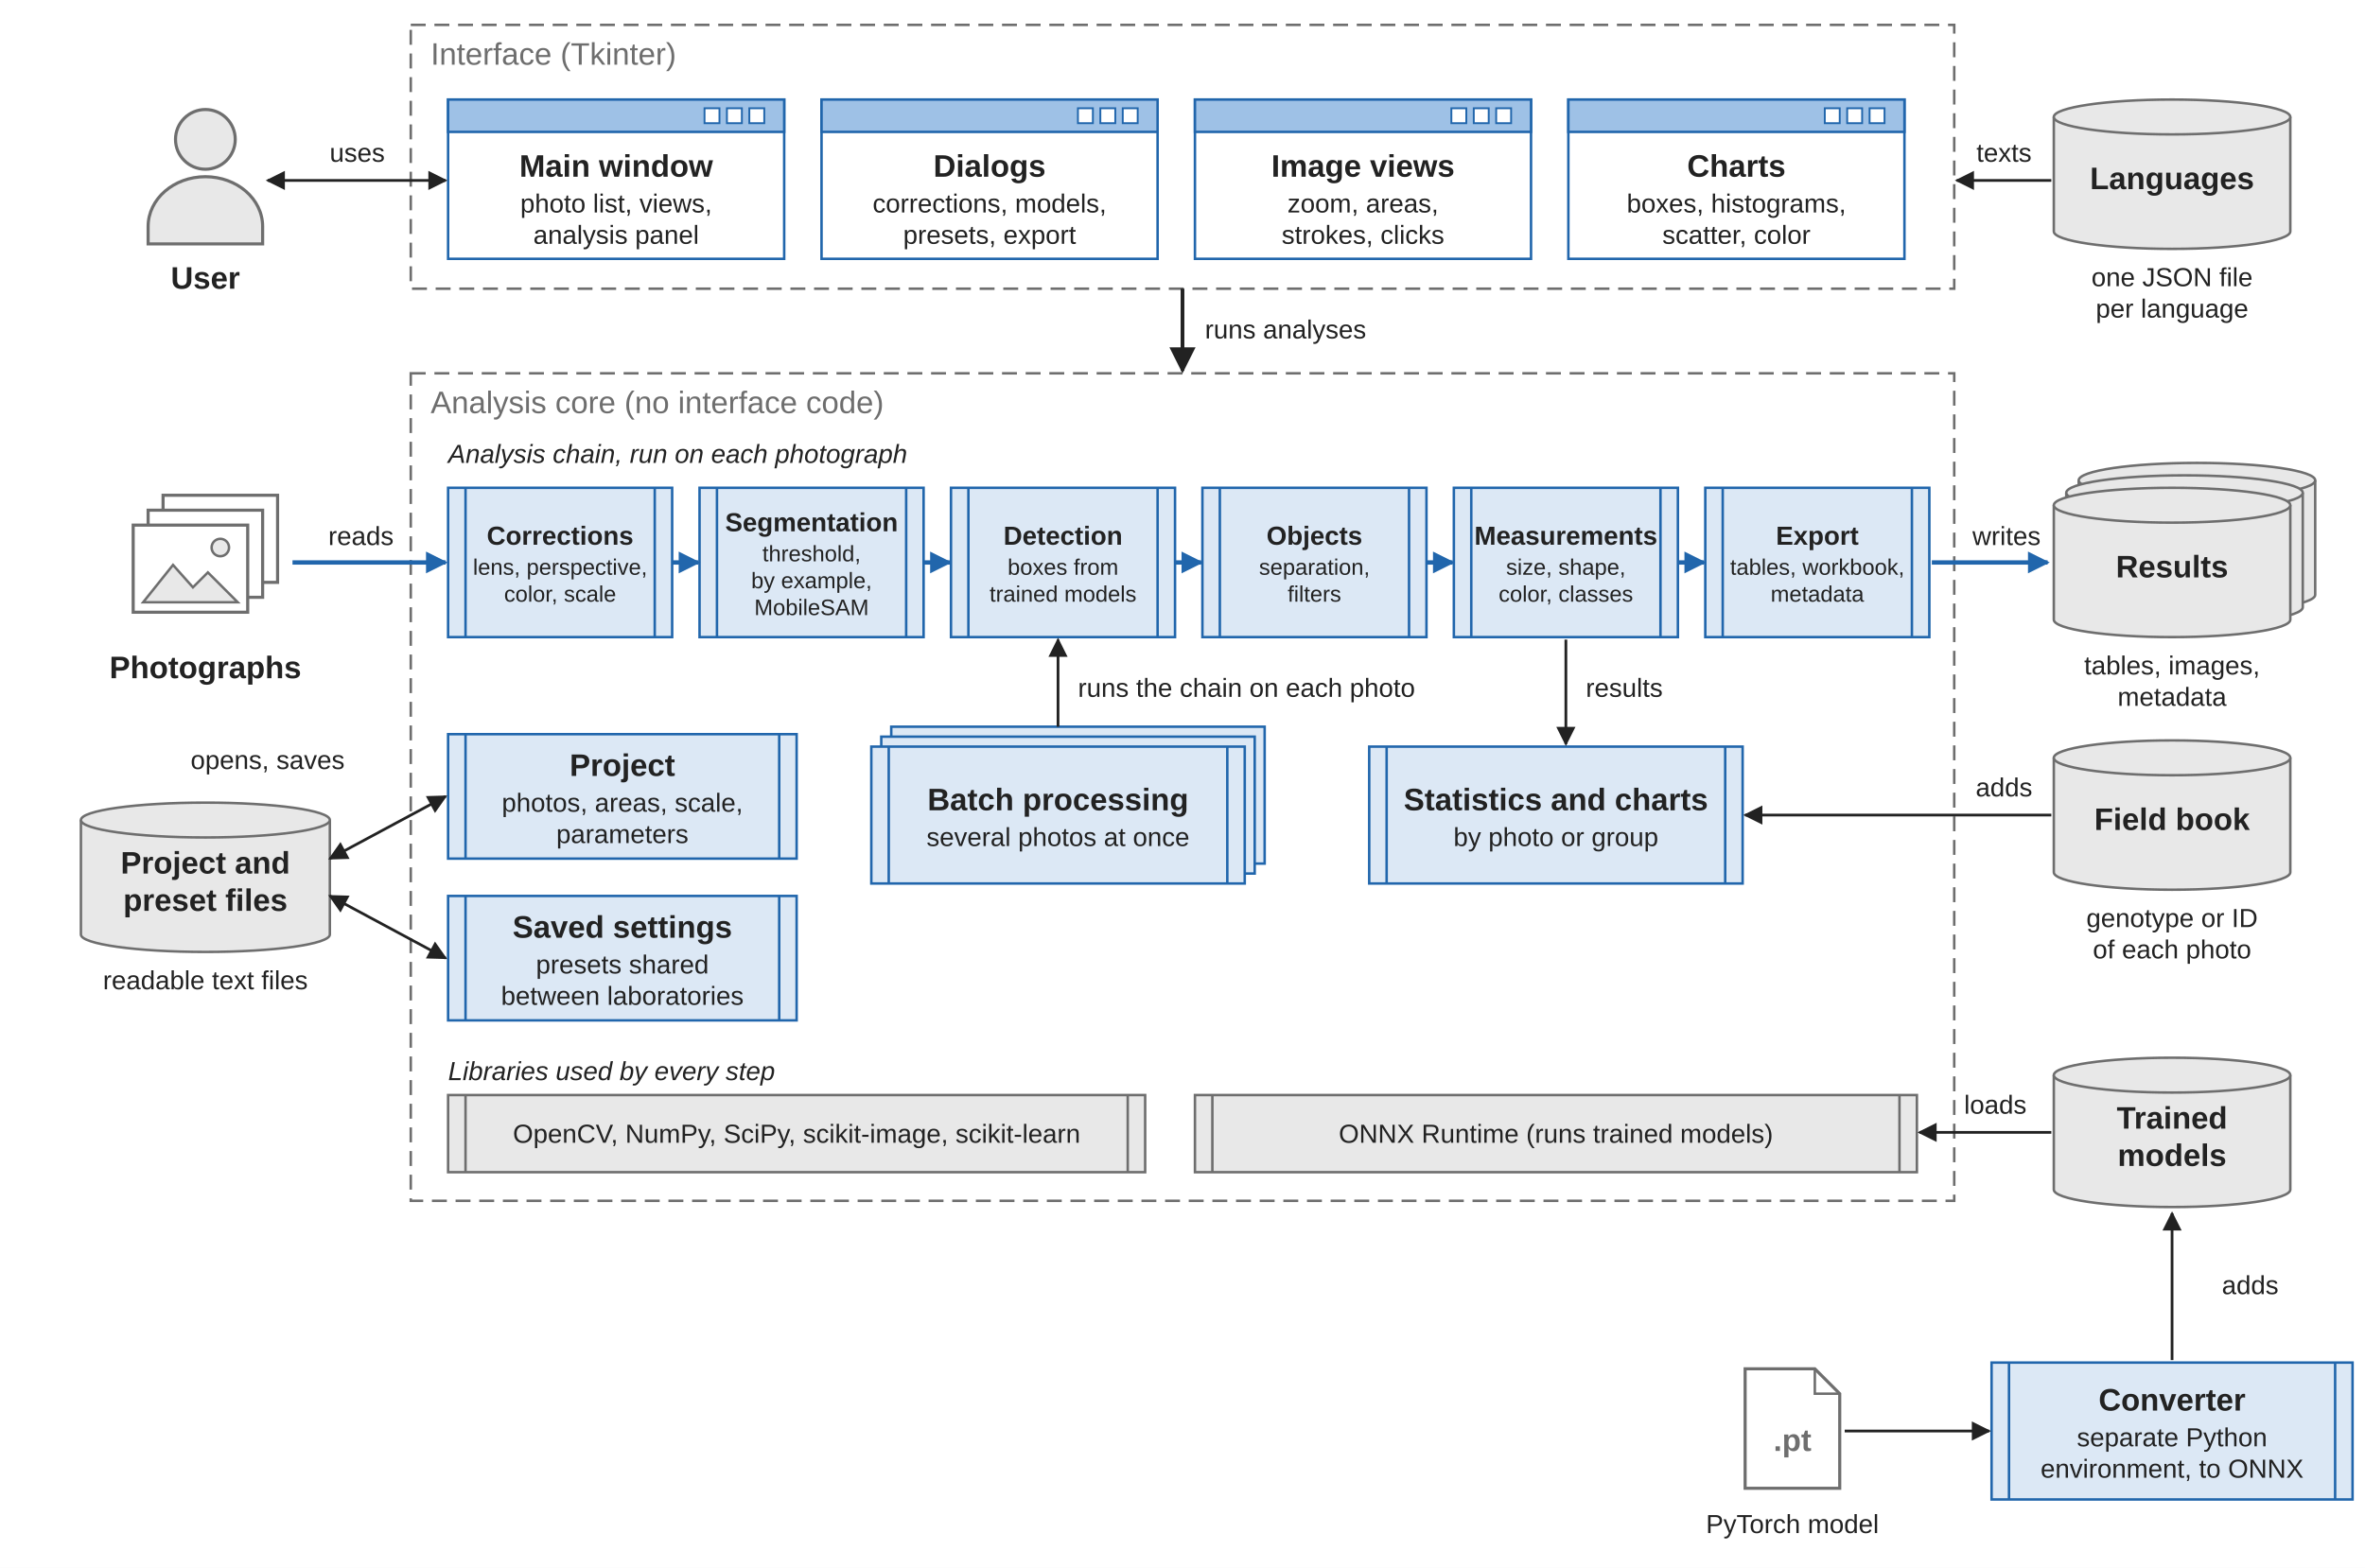
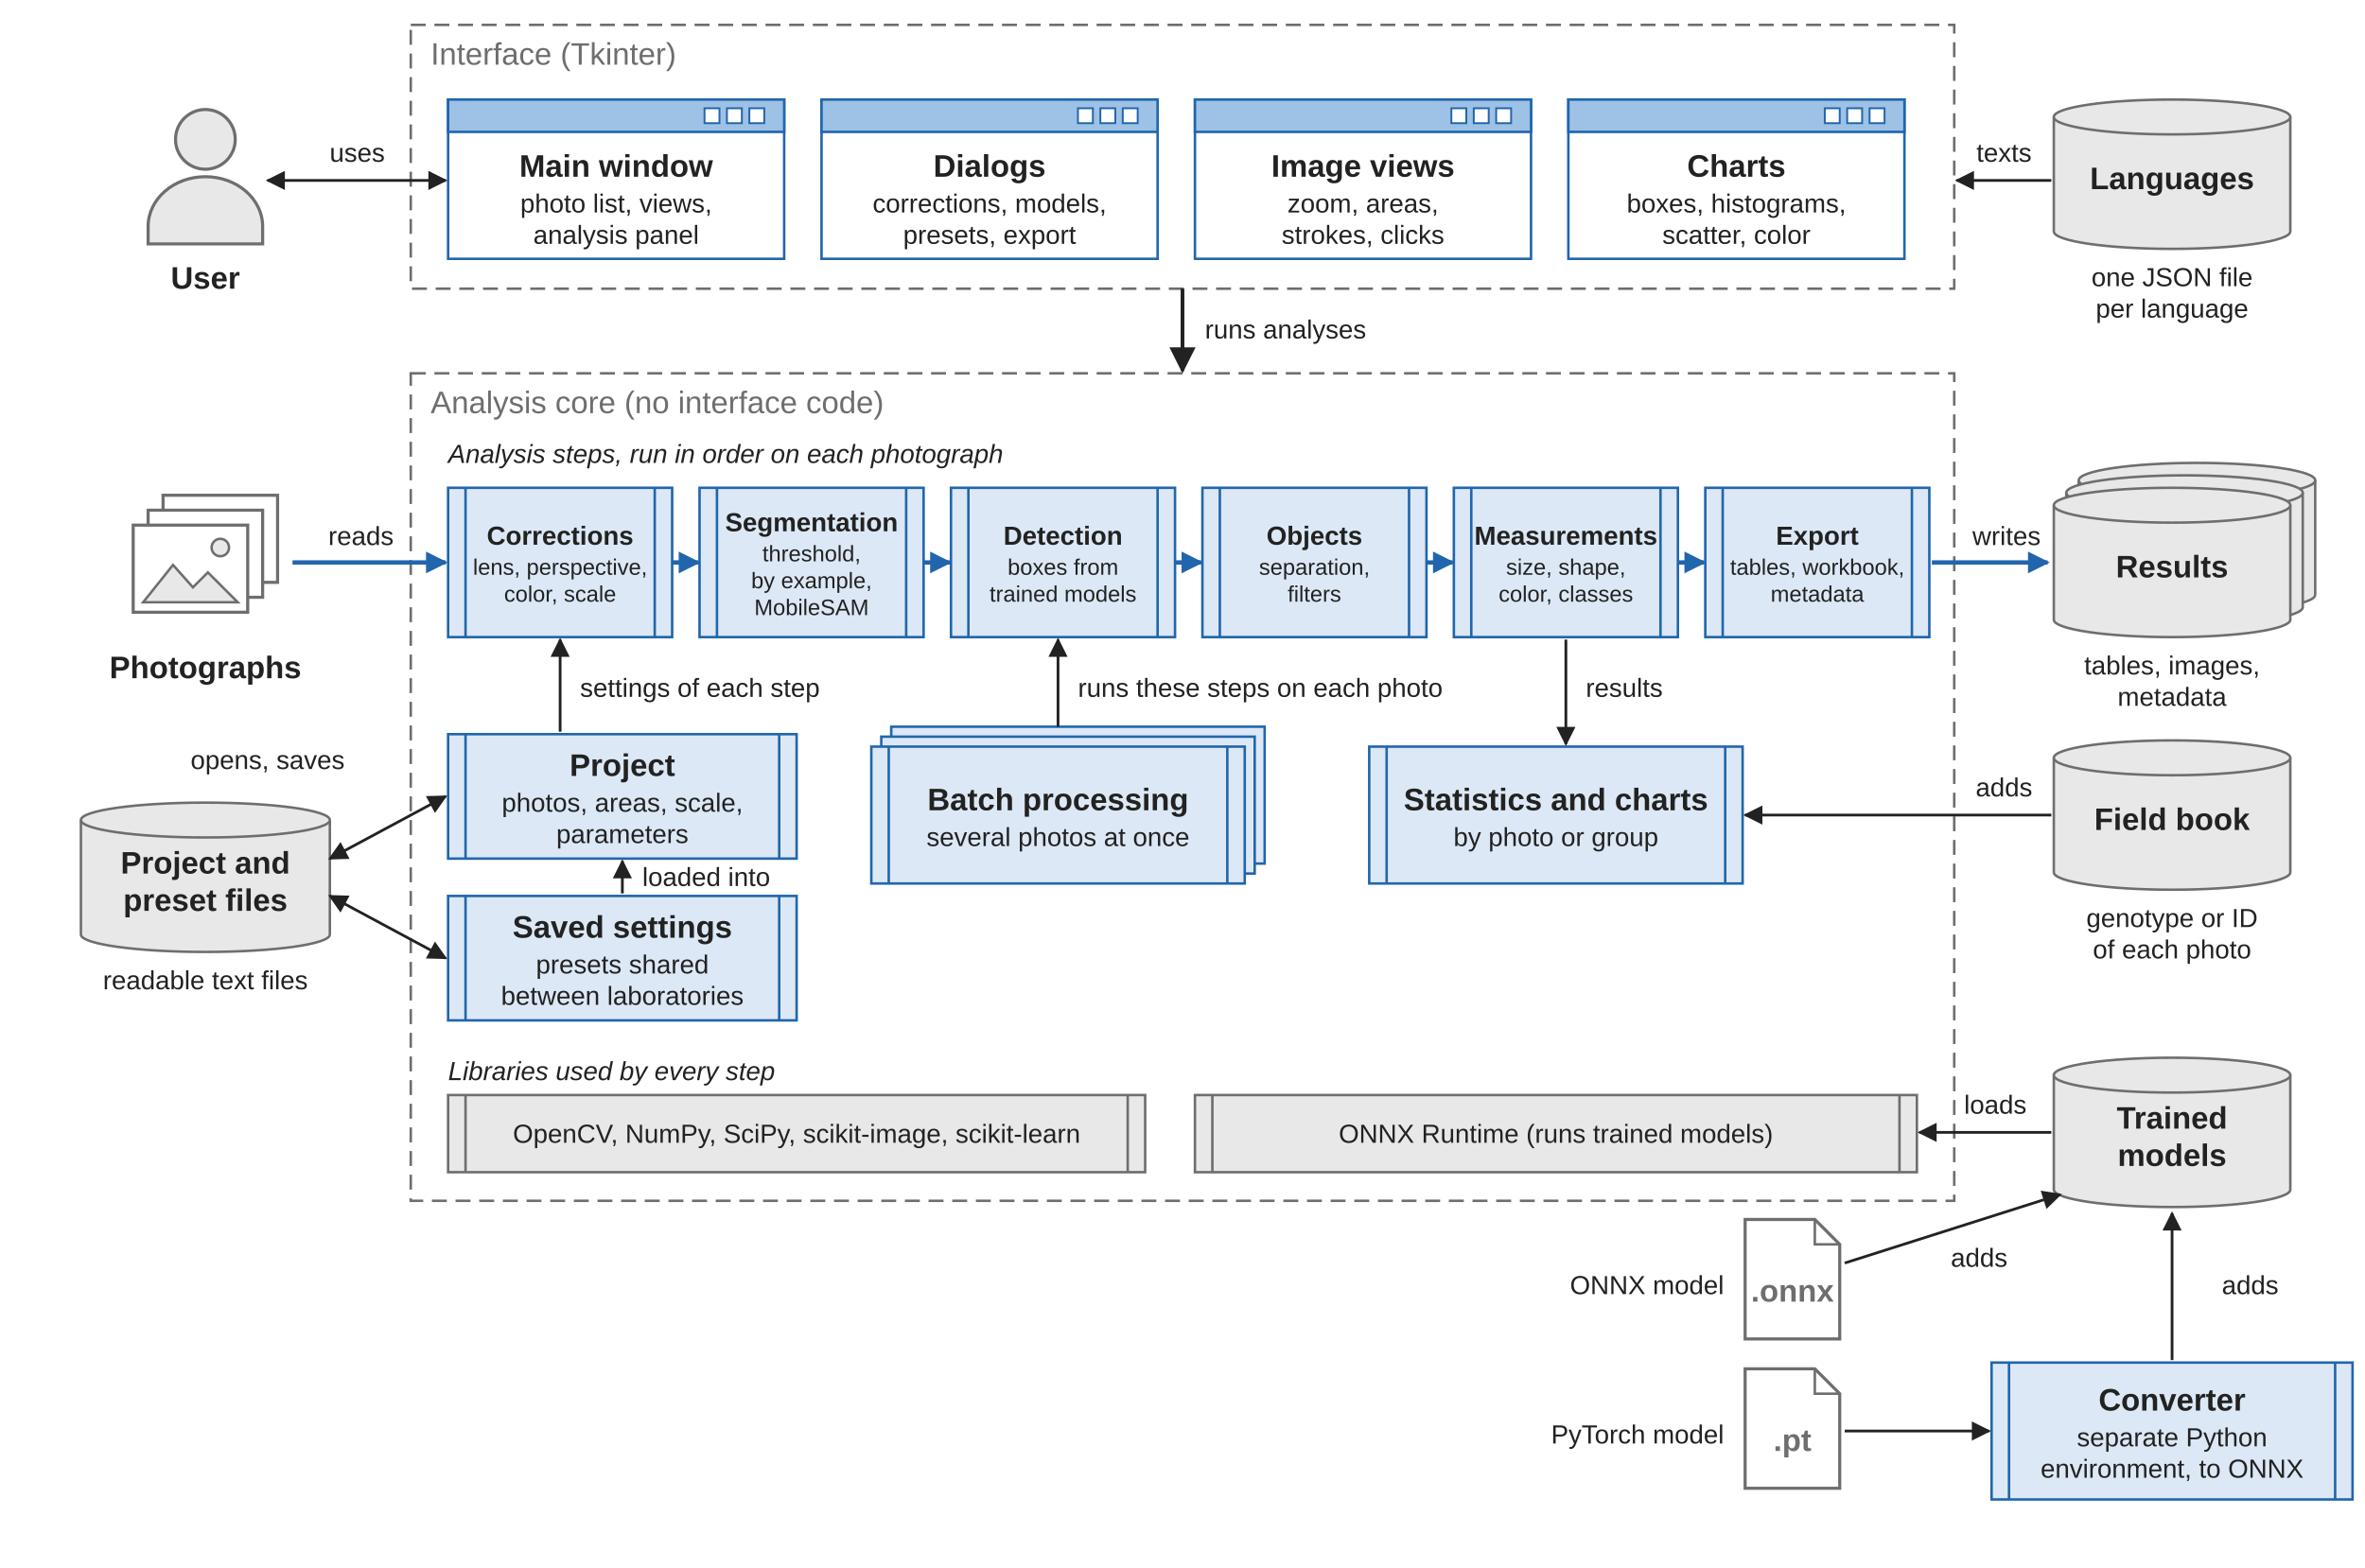
<svg xmlns="http://www.w3.org/2000/svg" width="1900" height="1260" viewBox="0 0 1900 1260" font-family="Liberation Sans, Arial, sans-serif">
  <defs>
    <marker id="head" viewBox="0 0 10 10" refX="9" refY="5" markerWidth="7" markerHeight="7" orient="auto">
      <path d="M0,0 L10,5 L0,10 z" fill="#222222" />
    </marker>
    <marker id="tail" viewBox="0 0 10 10" refX="1" refY="5" markerWidth="7" markerHeight="7" orient="auto">
      <path d="M10,0 L0,5 L10,10 z" fill="#222222" />
    </marker>
    <marker id="main" viewBox="0 0 10 10" refX="9" refY="5" markerWidth="5" markerHeight="5" orient="auto">
      <path d="M0,0 L10,5 L0,10 z" fill="#2166AC" />
    </marker>
  </defs>
  <rect width="100%" height="100%" fill="white" />
  <circle cx="165" cy="112" r="24" fill="#E8E8E8" stroke="#6E6E6E" stroke-width="2.5" />
  <path d="M119,196 v-14 a46,40 0 0 1 92,0 v14 z" fill="#E8E8E8" stroke="#6E6E6E" stroke-width="2.5" />
  <text x="165" y="232" font-size="25" font-weight="bold" text-anchor="middle" fill="#222222">User</text>
  <rect x="330" y="20" width="1240" height="212" fill="none" stroke="#6E6E6E" stroke-width="2" stroke-dasharray="12 7" />
  <text x="346" y="52" font-size="25" font-weight="normal" text-anchor="start" fill="#6E6E6E">Interface (Tkinter)</text>
  <rect x="360" y="80" width="270" height="128" fill="white" stroke="#2166AC" stroke-width="2" />
  <rect x="360" y="80" width="270" height="26" fill="#9EC1E6" stroke="#2166AC" stroke-width="2" />
  <rect x="602" y="87" width="12" height="12" fill="white" stroke="#2166AC" stroke-width="1.5" />
  <rect x="584" y="87" width="12" height="12" fill="white" stroke="#2166AC" stroke-width="1.5" />
  <rect x="566" y="87" width="12" height="12" fill="white" stroke="#2166AC" stroke-width="1.5" />
  <text x="495.0" y="142" font-size="25" font-weight="bold" text-anchor="middle" fill="#222222">Main window</text>
  <text x="495.0" y="170.75" font-size="21" font-weight="normal" text-anchor="middle" fill="#222222">photo list, views,</text>
  <text x="495.0" y="195.95" font-size="21" font-weight="normal" text-anchor="middle" fill="#222222">analysis panel</text>
  <rect x="660" y="80" width="270" height="128" fill="white" stroke="#2166AC" stroke-width="2" />
  <rect x="660" y="80" width="270" height="26" fill="#9EC1E6" stroke="#2166AC" stroke-width="2" />
  <rect x="902" y="87" width="12" height="12" fill="white" stroke="#2166AC" stroke-width="1.5" />
  <rect x="884" y="87" width="12" height="12" fill="white" stroke="#2166AC" stroke-width="1.5" />
  <rect x="866" y="87" width="12" height="12" fill="white" stroke="#2166AC" stroke-width="1.5" />
  <text x="795.0" y="142" font-size="25" font-weight="bold" text-anchor="middle" fill="#222222">Dialogs</text>
  <text x="795.0" y="170.75" font-size="21" font-weight="normal" text-anchor="middle" fill="#222222">corrections, models,</text>
  <text x="795.0" y="195.95" font-size="21" font-weight="normal" text-anchor="middle" fill="#222222">presets, export</text>
  <rect x="960" y="80" width="270" height="128" fill="white" stroke="#2166AC" stroke-width="2" />
  <rect x="960" y="80" width="270" height="26" fill="#9EC1E6" stroke="#2166AC" stroke-width="2" />
  <rect x="1202" y="87" width="12" height="12" fill="white" stroke="#2166AC" stroke-width="1.5" />
  <rect x="1184" y="87" width="12" height="12" fill="white" stroke="#2166AC" stroke-width="1.5" />
  <rect x="1166" y="87" width="12" height="12" fill="white" stroke="#2166AC" stroke-width="1.5" />
  <text x="1095.0" y="142" font-size="25" font-weight="bold" text-anchor="middle" fill="#222222">Image views</text>
  <text x="1095.0" y="170.75" font-size="21" font-weight="normal" text-anchor="middle" fill="#222222">zoom, areas,</text>
  <text x="1095.0" y="195.95" font-size="21" font-weight="normal" text-anchor="middle" fill="#222222">strokes, clicks</text>
  <rect x="1260" y="80" width="270" height="128" fill="white" stroke="#2166AC" stroke-width="2" />
  <rect x="1260" y="80" width="270" height="26" fill="#9EC1E6" stroke="#2166AC" stroke-width="2" />
  <rect x="1502" y="87" width="12" height="12" fill="white" stroke="#2166AC" stroke-width="1.5" />
  <rect x="1484" y="87" width="12" height="12" fill="white" stroke="#2166AC" stroke-width="1.5" />
  <rect x="1466" y="87" width="12" height="12" fill="white" stroke="#2166AC" stroke-width="1.5" />
  <text x="1395.0" y="142" font-size="25" font-weight="bold" text-anchor="middle" fill="#222222">Charts</text>
  <text x="1395.0" y="170.75" font-size="21" font-weight="normal" text-anchor="middle" fill="#222222">boxes, histograms,</text>
  <text x="1395.0" y="195.95" font-size="21" font-weight="normal" text-anchor="middle" fill="#222222">scatter, color</text>
  <polyline points="215,145 358,145" fill="none" stroke="#222222" stroke-width="2.2" marker-end="url(#head)" marker-start="url(#tail)" />
  <text x="287" y="130.0" font-size="21" font-weight="normal" text-anchor="middle" fill="#222222">uses</text>
  <path d="M1650.0,94.0 v92 a95.0,14 0 0 0 190,0 v-92" fill="#E8E8E8" stroke="#6E6E6E" stroke-width="2" />
  <ellipse cx="1745.0" cy="94.0" rx="95.0" ry="14" fill="#E8E8E8" stroke="#6E6E6E" stroke-width="2" />
  <text x="1745" y="152.0" font-size="25" font-weight="bold" text-anchor="middle" fill="#222222">Languages</text>
  <text x="1745" y="230.0" font-size="21" font-weight="normal" text-anchor="middle" fill="#222222">one JSON file</text>
  <text x="1745" y="255.2" font-size="21" font-weight="normal" text-anchor="middle" fill="#222222">per language</text>
  <polyline points="1648,145 1572,145" fill="none" stroke="#222222" stroke-width="2.2" marker-end="url(#head)" />
  <text x="1610" y="130.0" font-size="21" font-weight="normal" text-anchor="middle" fill="#222222">texts</text>
  <rect x="330" y="300" width="1240" height="665" fill="none" stroke="#6E6E6E" stroke-width="2" stroke-dasharray="12 7" />
  <text x="346" y="332" font-size="25" font-weight="normal" text-anchor="start" fill="#6E6E6E">Analysis core (no interface code)</text>
  <polyline points="950,232 950,298" fill="none" stroke="#222222" stroke-width="3" marker-end="url(#head)" />
  <text x="968" y="272" font-size="21" font-weight="normal" text-anchor="start" fill="#222222">runs analyses</text>
-   <text x="360" y="372" font-size="21" font-weight="normal" text-anchor="start" fill="#222222" font-style="italic">Analysis chain, run on each photograph</text>
+   <text x="360" y="372" font-size="21" font-weight="normal" text-anchor="start" fill="#222222" font-style="italic">Analysis steps, run in order on each photograph</text>
  <rect x="360" y="392" width="180" height="120" fill="#DCE8F5" stroke="#2166AC" stroke-width="2" />
  <line x1="374" y1="392" x2="374" y2="512" stroke="#2166AC" stroke-width="2" />
  <line x1="526" y1="392" x2="526" y2="512" stroke="#2166AC" stroke-width="2" />
  <text x="450.0" y="437.75" font-size="21" font-weight="bold" text-anchor="middle" fill="#222222">Corrections</text>
  <text x="450.0" y="461.9" font-size="18" font-weight="normal" text-anchor="middle" fill="#222222">lens, perspective,</text>
  <text x="450.0" y="483.5" font-size="18" font-weight="normal" text-anchor="middle" fill="#222222">color, scale</text>
  <rect x="562" y="392" width="180" height="120" fill="#DCE8F5" stroke="#2166AC" stroke-width="2" />
  <line x1="576" y1="392" x2="576" y2="512" stroke="#2166AC" stroke-width="2" />
  <line x1="728" y1="392" x2="728" y2="512" stroke="#2166AC" stroke-width="2" />
  <text x="652.0" y="426.95" font-size="21" font-weight="bold" text-anchor="middle" fill="#222222">Segmentation</text>
  <text x="652.0" y="451.1" font-size="18" font-weight="normal" text-anchor="middle" fill="#222222">threshold,</text>
  <text x="652.0" y="472.7" font-size="18" font-weight="normal" text-anchor="middle" fill="#222222">by example,</text>
  <text x="652.0" y="494.3" font-size="18" font-weight="normal" text-anchor="middle" fill="#222222">MobileSAM</text>
  <polyline points="540,452.0 561,452.0" fill="none" stroke="#2166AC" stroke-width="3.5" marker-end="url(#main)" />
  <rect x="764" y="392" width="180" height="120" fill="#DCE8F5" stroke="#2166AC" stroke-width="2" />
  <line x1="778" y1="392" x2="778" y2="512" stroke="#2166AC" stroke-width="2" />
  <line x1="930" y1="392" x2="930" y2="512" stroke="#2166AC" stroke-width="2" />
  <text x="854.0" y="437.75" font-size="21" font-weight="bold" text-anchor="middle" fill="#222222">Detection</text>
  <text x="854.0" y="461.9" font-size="18" font-weight="normal" text-anchor="middle" fill="#222222">boxes from</text>
  <text x="854.0" y="483.5" font-size="18" font-weight="normal" text-anchor="middle" fill="#222222">trained models</text>
  <polyline points="742,452.0 763,452.0" fill="none" stroke="#2166AC" stroke-width="3.5" marker-end="url(#main)" />
  <rect x="966" y="392" width="180" height="120" fill="#DCE8F5" stroke="#2166AC" stroke-width="2" />
  <line x1="980" y1="392" x2="980" y2="512" stroke="#2166AC" stroke-width="2" />
  <line x1="1132" y1="392" x2="1132" y2="512" stroke="#2166AC" stroke-width="2" />
  <text x="1056.0" y="437.75" font-size="21" font-weight="bold" text-anchor="middle" fill="#222222">Objects</text>
  <text x="1056.0" y="461.9" font-size="18" font-weight="normal" text-anchor="middle" fill="#222222">separation,</text>
  <text x="1056.0" y="483.5" font-size="18" font-weight="normal" text-anchor="middle" fill="#222222">filters</text>
  <polyline points="944,452.0 965,452.0" fill="none" stroke="#2166AC" stroke-width="3.5" marker-end="url(#main)" />
  <rect x="1168" y="392" width="180" height="120" fill="#DCE8F5" stroke="#2166AC" stroke-width="2" />
  <line x1="1182" y1="392" x2="1182" y2="512" stroke="#2166AC" stroke-width="2" />
  <line x1="1334" y1="392" x2="1334" y2="512" stroke="#2166AC" stroke-width="2" />
  <text x="1258.0" y="437.75" font-size="21" font-weight="bold" text-anchor="middle" fill="#222222">Measurements</text>
  <text x="1258.0" y="461.9" font-size="18" font-weight="normal" text-anchor="middle" fill="#222222">size, shape,</text>
  <text x="1258.0" y="483.5" font-size="18" font-weight="normal" text-anchor="middle" fill="#222222">color, classes</text>
  <polyline points="1146,452.0 1167,452.0" fill="none" stroke="#2166AC" stroke-width="3.5" marker-end="url(#main)" />
  <rect x="1370" y="392" width="180" height="120" fill="#DCE8F5" stroke="#2166AC" stroke-width="2" />
  <line x1="1384" y1="392" x2="1384" y2="512" stroke="#2166AC" stroke-width="2" />
  <line x1="1536" y1="392" x2="1536" y2="512" stroke="#2166AC" stroke-width="2" />
  <text x="1460.0" y="437.75" font-size="21" font-weight="bold" text-anchor="middle" fill="#222222">Export</text>
  <text x="1460.0" y="461.9" font-size="18" font-weight="normal" text-anchor="middle" fill="#222222">tables, workbook,</text>
  <text x="1460.0" y="483.5" font-size="18" font-weight="normal" text-anchor="middle" fill="#222222">metadata</text>
  <polyline points="1348,452.0 1369,452.0" fill="none" stroke="#2166AC" stroke-width="3.5" marker-end="url(#main)" />
  <rect x="131" y="398" width="92" height="70" fill="white" stroke="#6E6E6E" stroke-width="2.5" />
  <rect x="119" y="410" width="92" height="70" fill="white" stroke="#6E6E6E" stroke-width="2.5" />
  <rect x="107" y="422" width="92" height="70" fill="white" stroke="#6E6E6E" stroke-width="2.5" />
  <path d="M115,484 l24,-30 l16,18 l12,-12 l24,24 z" fill="#E8E8E8" stroke="#6E6E6E" stroke-width="2" />
  <circle cx="177" cy="440" r="7" fill="#E8E8E8" stroke="#6E6E6E" stroke-width="2" />
  <text x="165" y="545.0" font-size="25" font-weight="bold" text-anchor="middle" fill="#222222">Photographs</text>
  <polyline points="235,452 358,452" fill="none" stroke="#2166AC" stroke-width="3.5" marker-end="url(#main)" />
  <text x="290" y="438" font-size="21" font-weight="normal" text-anchor="middle" fill="#222222">reads</text>
  <path d="M1670.0,386.0 v92 a95.0,14 0 0 0 190,0 v-92" fill="#E8E8E8" stroke="#6E6E6E" stroke-width="2" />
  <ellipse cx="1765.0" cy="386.0" rx="95.0" ry="14" fill="#E8E8E8" stroke="#6E6E6E" stroke-width="2" />
  <path d="M1660.0,396.0 v92 a95.0,14 0 0 0 190,0 v-92" fill="#E8E8E8" stroke="#6E6E6E" stroke-width="2" />
  <ellipse cx="1755.0" cy="396.0" rx="95.0" ry="14" fill="#E8E8E8" stroke="#6E6E6E" stroke-width="2" />
  <path d="M1650.0,406.0 v92 a95.0,14 0 0 0 190,0 v-92" fill="#E8E8E8" stroke="#6E6E6E" stroke-width="2" />
  <ellipse cx="1745.0" cy="406.0" rx="95.0" ry="14" fill="#E8E8E8" stroke="#6E6E6E" stroke-width="2" />
  <text x="1745" y="464.0" font-size="25" font-weight="bold" text-anchor="middle" fill="#222222">Results</text>
  <text x="1745" y="542.0" font-size="21" font-weight="normal" text-anchor="middle" fill="#222222">tables, images,</text>
  <text x="1745" y="567.2" font-size="21" font-weight="normal" text-anchor="middle" fill="#222222">metadata</text>
  <polyline points="1552,452 1645,452" fill="none" stroke="#2166AC" stroke-width="3.5" marker-end="url(#main)" />
  <text x="1612" y="438" font-size="21" font-weight="normal" text-anchor="middle" fill="#222222">writes</text>
  <rect x="360" y="590" width="280" height="100" fill="#DCE8F5" stroke="#2166AC" stroke-width="2" />
  <line x1="374" y1="590" x2="374" y2="690" stroke="#2166AC" stroke-width="2" />
  <line x1="626" y1="590" x2="626" y2="690" stroke="#2166AC" stroke-width="2" />
  <text x="500.0" y="623.55" font-size="25" font-weight="bold" text-anchor="middle" fill="#222222">Project</text>
  <text x="500.0" y="652.3" font-size="21" font-weight="normal" text-anchor="middle" fill="#222222">photos, areas, scale,</text>
  <text x="500.0" y="677.5" font-size="21" font-weight="normal" text-anchor="middle" fill="#222222">parameters</text>
  <rect x="360" y="720" width="280" height="100" fill="#DCE8F5" stroke="#2166AC" stroke-width="2" />
  <line x1="374" y1="720" x2="374" y2="820" stroke="#2166AC" stroke-width="2" />
  <line x1="626" y1="720" x2="626" y2="820" stroke="#2166AC" stroke-width="2" />
  <text x="500.0" y="753.55" font-size="25" font-weight="bold" text-anchor="middle" fill="#222222">Saved settings</text>
  <text x="500.0" y="782.3" font-size="21" font-weight="normal" text-anchor="middle" fill="#222222">presets shared</text>
  <text x="500.0" y="807.5" font-size="21" font-weight="normal" text-anchor="middle" fill="#222222">between laboratories</text>
  <path d="M65.0,659.0 v92 a100.0,14 0 0 0 200,0 v-92" fill="#E8E8E8" stroke="#6E6E6E" stroke-width="2" />
  <ellipse cx="165.0" cy="659.0" rx="100.0" ry="14" fill="#E8E8E8" stroke="#6E6E6E" stroke-width="2" />
  <text x="165" y="702.0" font-size="25" font-weight="bold" text-anchor="middle" fill="#222222">Project and</text>
  <text x="165" y="732.0" font-size="25" font-weight="bold" text-anchor="middle" fill="#222222">preset files</text>
  <text x="165" y="795.0" font-size="21" font-weight="normal" text-anchor="middle" fill="#222222">readable text files</text>
  <polyline points="265,690 358,640" fill="none" stroke="#222222" stroke-width="2.2" marker-end="url(#head)" marker-start="url(#tail)" />
  <text x="215" y="618.0" font-size="21" font-weight="normal" text-anchor="middle" fill="#222222">opens, saves</text>
  <polyline points="265,720 358,770" fill="none" stroke="#222222" stroke-width="2.2" marker-end="url(#head)" marker-start="url(#tail)" />
+   <polyline points="450,588 450,514" fill="none" stroke="#222222" stroke-width="2.2" marker-end="url(#head)" />
+   <text x="466" y="560" font-size="21" font-weight="normal" text-anchor="start" fill="#222222">settings of each step</text>
+   <polyline points="500,718 500,692" fill="none" stroke="#222222" stroke-width="2.2" marker-end="url(#head)" />
+   <text x="516" y="712" font-size="21" font-weight="normal" text-anchor="start" fill="#222222">loaded into</text>
  <rect x="716" y="584" width="300" height="110" fill="#DCE8F5" stroke="#2166AC" stroke-width="2" />
  <rect x="708" y="592" width="300" height="110" fill="#DCE8F5" stroke="#2166AC" stroke-width="2" />
  <rect x="700" y="600" width="300" height="110" fill="#DCE8F5" stroke="#2166AC" stroke-width="2" />
  <line x1="714" y1="600" x2="714" y2="710" stroke="#2166AC" stroke-width="2" />
  <line x1="986" y1="600" x2="986" y2="710" stroke="#2166AC" stroke-width="2" />
  <text x="850.0" y="651.15" font-size="25" font-weight="bold" text-anchor="middle" fill="#222222">Batch processing</text>
  <text x="850.0" y="679.9" font-size="21" font-weight="normal" text-anchor="middle" fill="#222222">several photos at once</text>
  <polyline points="850,584 850,514" fill="none" stroke="#222222" stroke-width="2.2" marker-end="url(#head)" />
-   <text x="866" y="560" font-size="21" font-weight="normal" text-anchor="start" fill="#222222">runs the chain on each photo</text>
+   <text x="866" y="560" font-size="21" font-weight="normal" text-anchor="start" fill="#222222">runs these steps on each photo</text>
  <rect x="1100" y="600" width="300" height="110" fill="#DCE8F5" stroke="#2166AC" stroke-width="2" />
  <line x1="1114" y1="600" x2="1114" y2="710" stroke="#2166AC" stroke-width="2" />
  <line x1="1386" y1="600" x2="1386" y2="710" stroke="#2166AC" stroke-width="2" />
  <text x="1250.0" y="651.15" font-size="25" font-weight="bold" text-anchor="middle" fill="#222222">Statistics and charts</text>
  <text x="1250.0" y="679.9" font-size="21" font-weight="normal" text-anchor="middle" fill="#222222">by photo or group</text>
  <polyline points="1258,514 1258,598" fill="none" stroke="#222222" stroke-width="2.2" marker-end="url(#head)" />
  <text x="1274" y="560" font-size="21" font-weight="normal" text-anchor="start" fill="#222222">results</text>
  <path d="M1650.0,609.0 v92 a95.0,14 0 0 0 190,0 v-92" fill="#E8E8E8" stroke="#6E6E6E" stroke-width="2" />
  <ellipse cx="1745.0" cy="609.0" rx="95.0" ry="14" fill="#E8E8E8" stroke="#6E6E6E" stroke-width="2" />
  <text x="1745" y="667.0" font-size="25" font-weight="bold" text-anchor="middle" fill="#222222">Field book</text>
  <text x="1745" y="745.0" font-size="21" font-weight="normal" text-anchor="middle" fill="#222222">genotype or ID</text>
  <text x="1745" y="770.2" font-size="21" font-weight="normal" text-anchor="middle" fill="#222222">of each photo</text>
  <polyline points="1648,655 1402,655" fill="none" stroke="#222222" stroke-width="2.2" marker-end="url(#head)" />
  <text x="1610" y="640.0" font-size="21" font-weight="normal" text-anchor="middle" fill="#222222">adds</text>
  <rect x="360" y="880" width="560" height="62" fill="#E8E8E8" stroke="#6E6E6E" stroke-width="2" />
  <line x1="374" y1="880" x2="374" y2="942" stroke="#6E6E6E" stroke-width="2" />
  <line x1="906" y1="880" x2="906" y2="942" stroke="#6E6E6E" stroke-width="2" />
  <text x="640.0" y="918.35" font-size="21" font-weight="normal" text-anchor="middle" fill="#222222">OpenCV, NumPy, SciPy, scikit-image, scikit-learn</text>
  <rect x="960" y="880" width="580" height="62" fill="#E8E8E8" stroke="#6E6E6E" stroke-width="2" />
  <line x1="974" y1="880" x2="974" y2="942" stroke="#6E6E6E" stroke-width="2" />
  <line x1="1526" y1="880" x2="1526" y2="942" stroke="#6E6E6E" stroke-width="2" />
  <text x="1250.0" y="918.35" font-size="21" font-weight="normal" text-anchor="middle" fill="#222222">ONNX Runtime (runs trained models)</text>
  <text x="360" y="868" font-size="21" font-weight="normal" text-anchor="start" fill="#222222" font-style="italic">Libraries used by every step</text>
  <path d="M1650.0,864.0 v92 a95.0,14 0 0 0 190,0 v-92" fill="#E8E8E8" stroke="#6E6E6E" stroke-width="2" />
  <ellipse cx="1745.0" cy="864.0" rx="95.0" ry="14" fill="#E8E8E8" stroke="#6E6E6E" stroke-width="2" />
  <text x="1745" y="907.0" font-size="25" font-weight="bold" text-anchor="middle" fill="#222222">Trained</text>
  <text x="1745" y="937.0" font-size="25" font-weight="bold" text-anchor="middle" fill="#222222">models</text>
  <polyline points="1648,910 1542,910" fill="none" stroke="#222222" stroke-width="2.2" marker-end="url(#head)" />
  <text x="1603" y="895.0" font-size="21" font-weight="normal" text-anchor="middle" fill="#222222">loads</text>
  <rect x="1600" y="1095" width="290" height="110" fill="#DCE8F5" stroke="#2166AC" stroke-width="2" />
  <line x1="1614" y1="1095" x2="1614" y2="1205" stroke="#2166AC" stroke-width="2" />
  <line x1="1876" y1="1095" x2="1876" y2="1205" stroke="#2166AC" stroke-width="2" />
  <text x="1745.0" y="1133.55" font-size="25" font-weight="bold" text-anchor="middle" fill="#222222">Converter</text>
  <text x="1745.0" y="1162.3" font-size="21" font-weight="normal" text-anchor="middle" fill="#222222">separate Python</text>
  <text x="1745.0" y="1187.5" font-size="21" font-weight="normal" text-anchor="middle" fill="#222222">environment, to ONNX</text>
  <polyline points="1745,1093 1745,975" fill="none" stroke="#222222" stroke-width="2.2" marker-end="url(#head)" />
  <text x="1785" y="1040.0" font-size="21" font-weight="normal" text-anchor="start" fill="#222222">adds</text>
  <path d="M1402,1100 h56 l20,20 v76 h-76 z" fill="white" stroke="#6E6E6E" stroke-width="2.5" />
  <path d="M1458,1100 v20 h20" fill="none" stroke="#6E6E6E" stroke-width="2" />
  <text x="1440" y="1166" font-size="25" font-weight="bold" text-anchor="middle" fill="#6E6E6E">.pt</text>
-   <text x="1440" y="1232.0" font-size="21" font-weight="normal" text-anchor="middle" fill="#222222">PyTorch model</text>
+   <text x="1385" y="1160" font-size="21" font-weight="normal" text-anchor="end" fill="#222222">PyTorch model</text>
+   <path d="M1402,980 h56 l20,20 v76 h-76 z" fill="white" stroke="#6E6E6E" stroke-width="2.5" />
+   <path d="M1458,980 v20 h20" fill="none" stroke="#6E6E6E" stroke-width="2" />
+   <text x="1440" y="1046" font-size="25" font-weight="bold" text-anchor="middle" fill="#6E6E6E">.onnx</text>
+   <text x="1385" y="1040" font-size="21" font-weight="normal" text-anchor="end" fill="#222222">ONNX model</text>
+   <polyline points="1482,1015 1655,960" fill="none" stroke="#222222" stroke-width="2.2" marker-end="url(#head)" />
+   <text x="1590" y="1018" font-size="21" font-weight="normal" text-anchor="middle" fill="#222222">adds</text>
  <polyline points="1482,1150 1598,1150" fill="none" stroke="#222222" stroke-width="2.2" marker-end="url(#head)" />
</svg>
